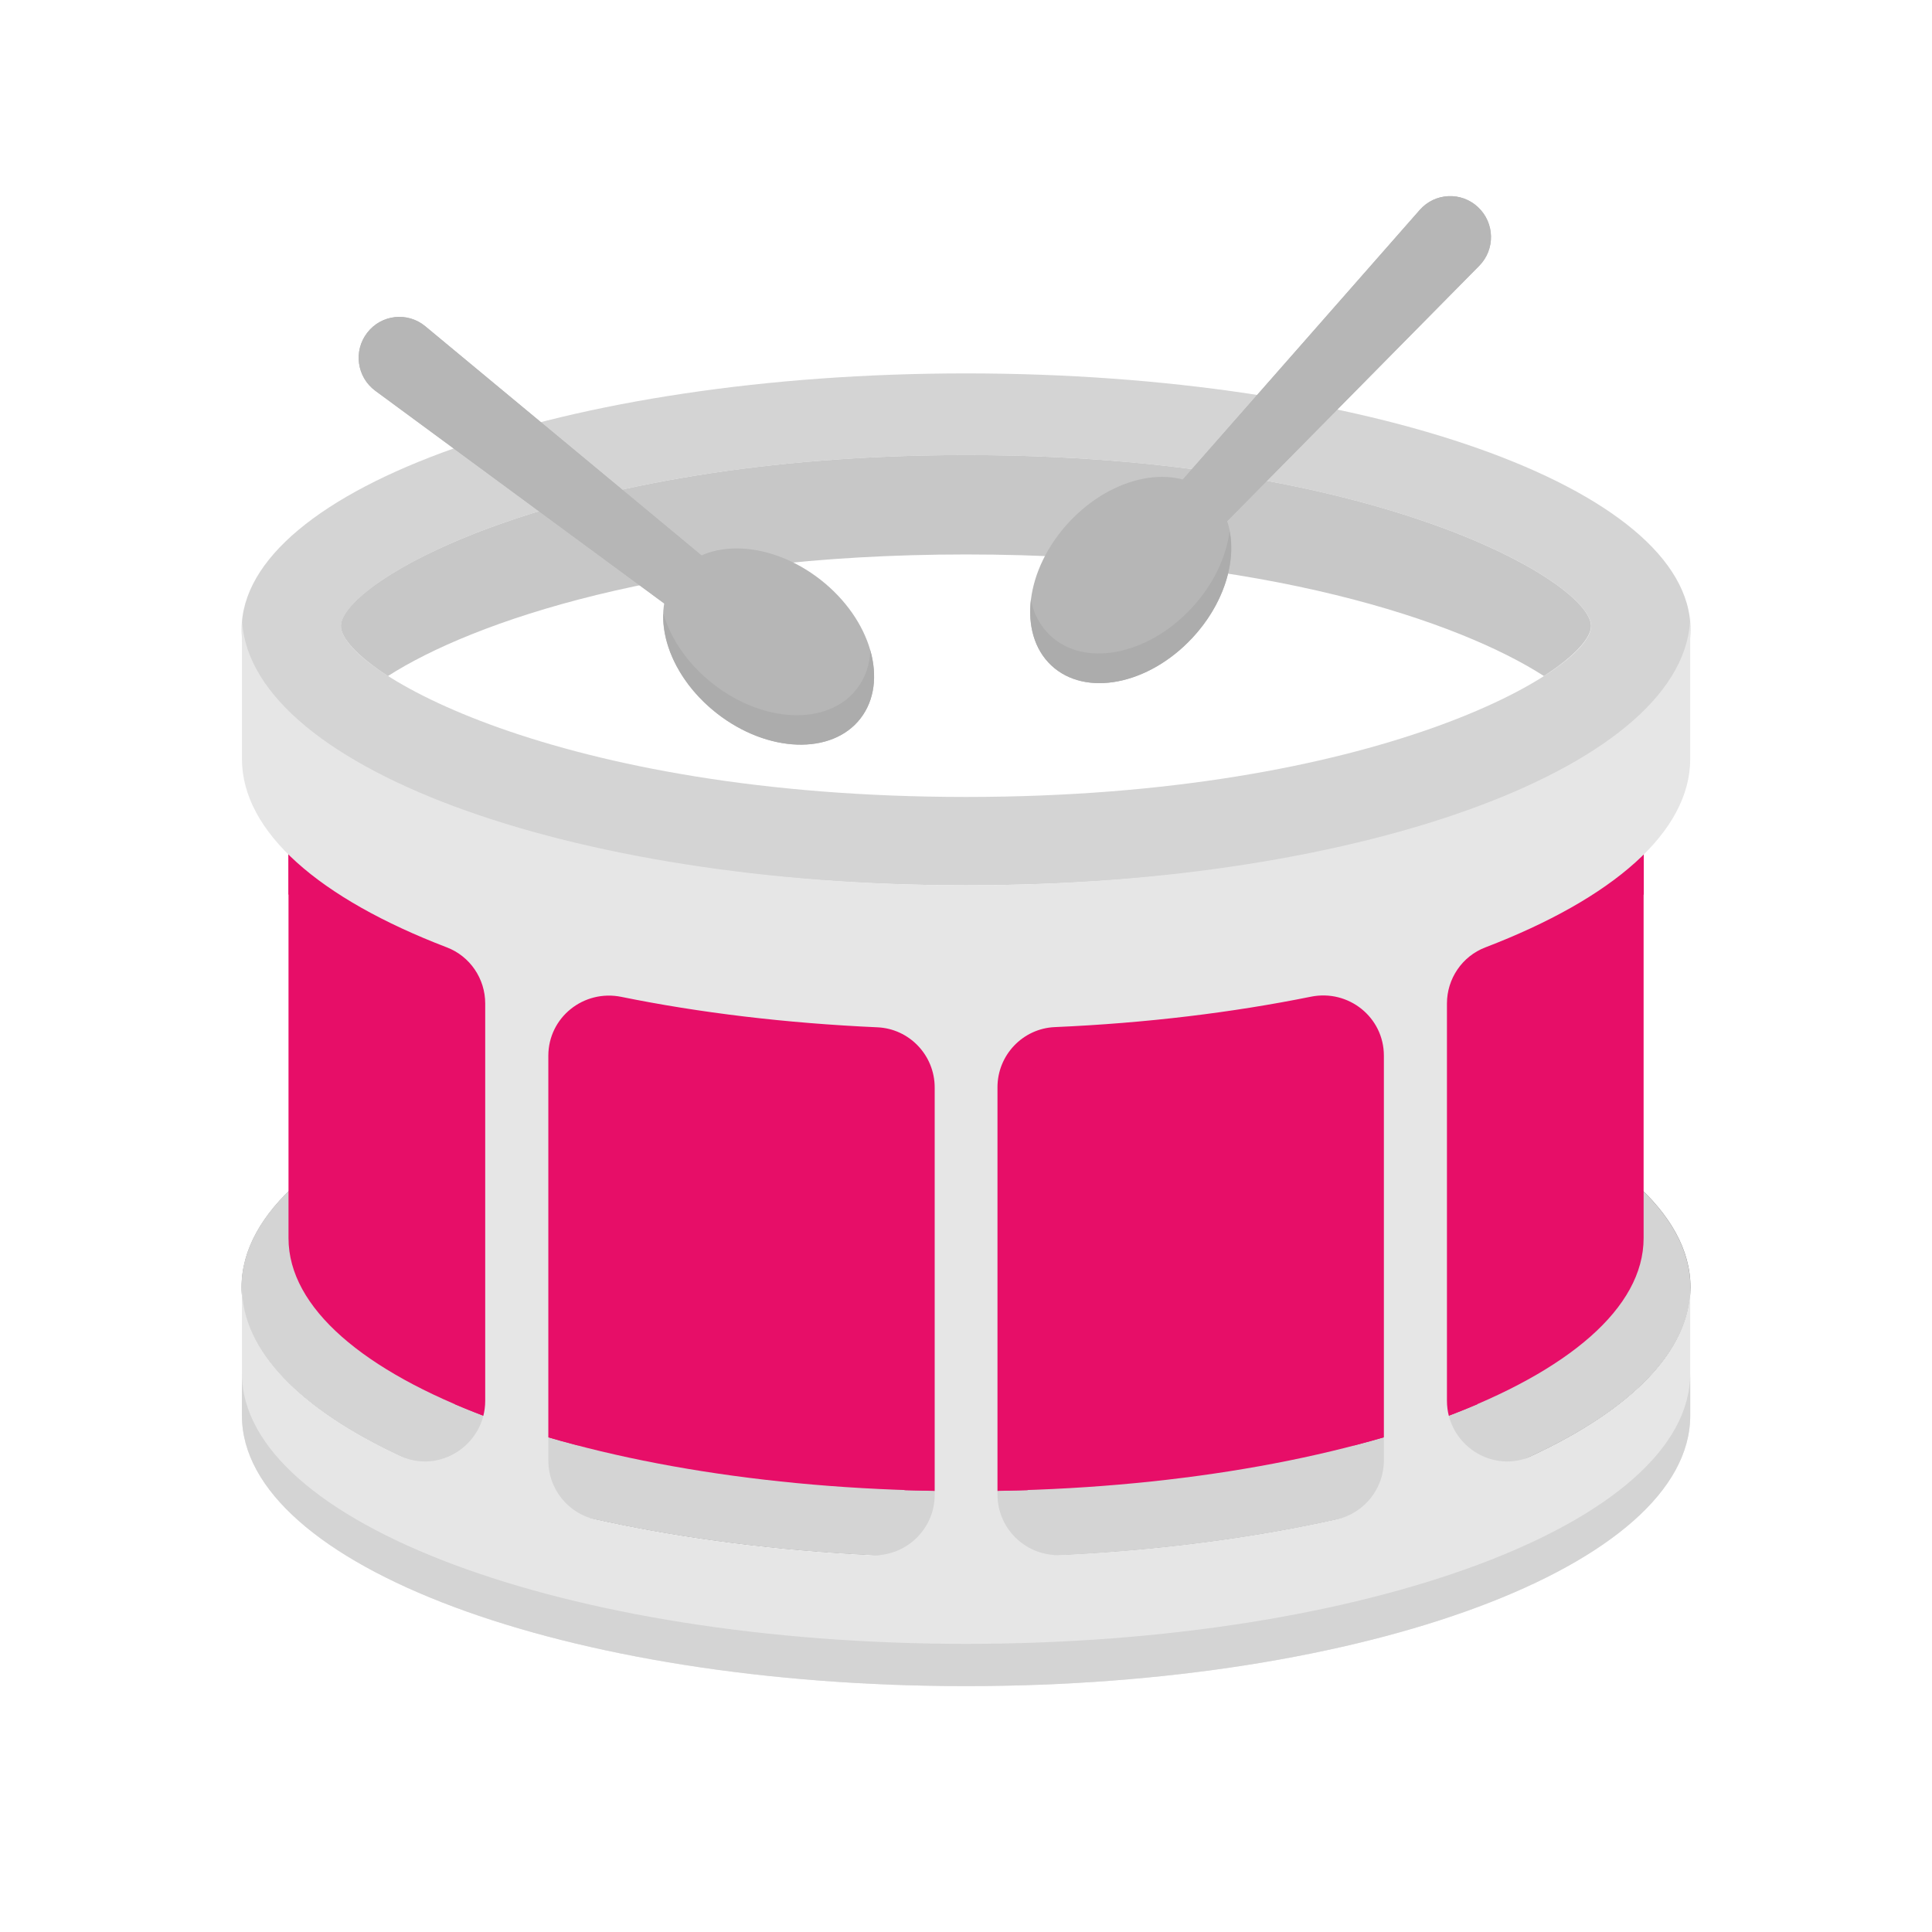
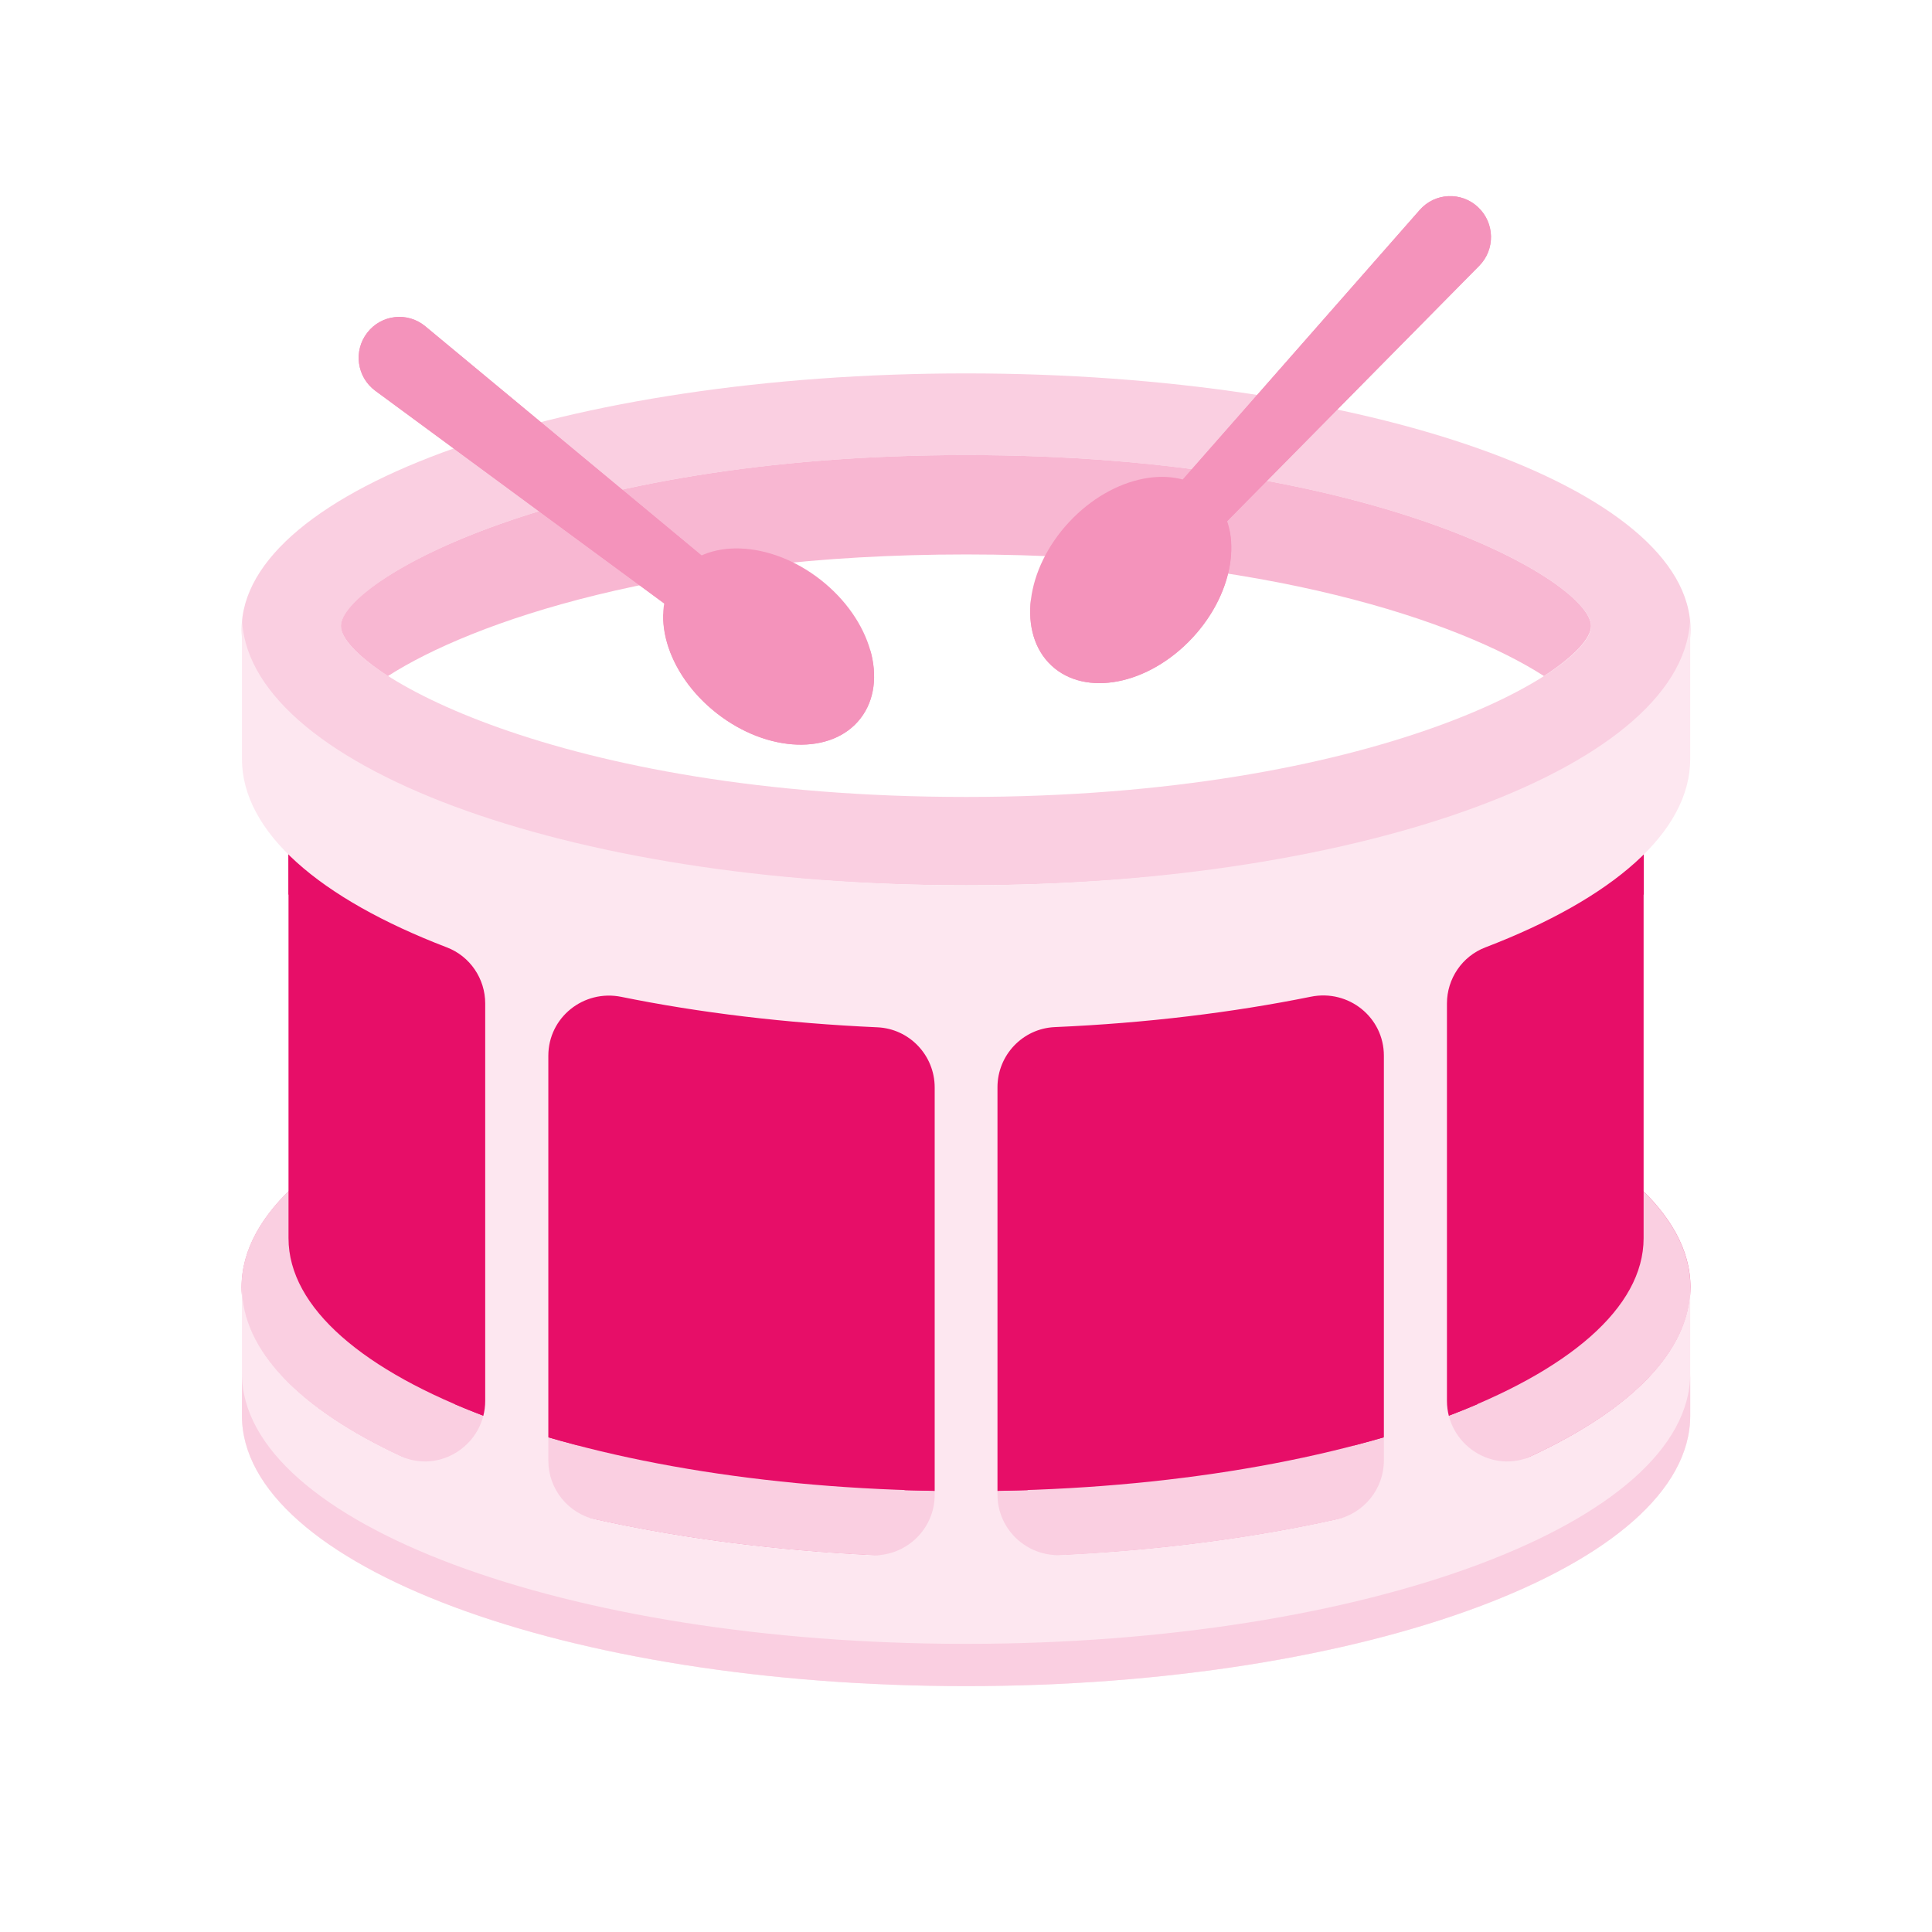
<svg xmlns="http://www.w3.org/2000/svg" width="48" height="48" viewBox="0 0 48 48" fill="none">
  <rect width="48" height="48" fill="#E1E1E1" />
  <g id="Oldies">
    <path d="M-434 -1392C-434 -1393.1 -433.105 -1394 -432 -1394H1924C1925.1 -1394 1926 -1393.1 1926 -1392V1808C1926 1809.1 1925.1 1810 1924 1810H-432C-433.105 1810 -434 1809.1 -434 1808V-1392Z" fill="#D5D5D5" />
-     <path d="M-432 -1394V-1393H1924V-1394V-1395H-432V-1394ZM1926 -1392H1925V1808H1926H1927V-1392H1926ZM1924 1810V1809H-432V1810V1811H1924V1810ZM-434 1808H-433V-1392H-434H-435V1808H-434ZM-432 1810V1809C-432.552 1809 -433 1808.55 -433 1808H-434H-435C-435 1809.66 -433.657 1811 -432 1811V1810ZM1926 1808H1925C1925 1808.55 1924.55 1809 1924 1809V1810V1811C1925.66 1811 1927 1809.66 1927 1808H1926ZM1924 -1394V-1393C1924.55 -1393 1925 -1392.55 1925 -1392H1926H1927C1927 -1393.66 1925.66 -1395 1924 -1395V-1394ZM-432 -1394V-1395C-433.657 -1395 -435 -1393.66 -435 -1392H-434H-433C-433 -1392.55 -432.552 -1393 -432 -1393V-1394Z" fill="black" fill-opacity="0.1" />
+     <path d="M-432 -1394V-1393H1924V-1394V-1395H-432V-1394ZM1926 -1392H1925V1808H1926H1927V-1392H1926ZM1924 1810V1809H-432V1810V1811H1924V1810ZM-434 1808H-433V-1392H-434H-435V1808H-434ZM-432 1810V1809C-432.552 1809 -433 1808.55 -433 1808H-434H-435C-435 1809.66 -433.657 1811 -432 1811V1810ZM1926 1808H1925C1925 1808.55 1924.55 1809 1924 1809V1810V1811C1925.66 1811 1927 1809.66 1927 1808H1926ZM1924 -1394V-1393C1924.55 -1393 1925 -1392.55 1925 -1392H1926H1927C1927 -1393.66 1925.66 -1395 1924 -1395V-1394ZM-432 -1394V-1395C-433.657 -1395 -435 -1393.66 -435 -1392H-434H-433C-433 -1392.55 -432.552 -1393 -432 -1393V-1394Z" fill="#1A1A1A" fill-opacity="0.1" />
    <g id="Pricing">
      <path d="M-231 -29C-231 -46.673 -216.673 -61 -199 -61H1691C1708.67 -61 1723 -46.673 1723 -29V85C1723 102.673 1708.67 117 1691 117H-199C-216.673 117 -231 102.673 -231 85V-29Z" fill="white" />
      <g id="Enterprise">
-         <path id="Vector" d="M42 31.98C42 35.688 33.938 38.693 24.001 38.693C14.057 38.693 6.003 35.688 6.003 31.98C6.003 28.273 14.057 25.261 24.001 25.261C33.938 25.261 42 28.273 42 31.98Z" fill="#838383" />
-         <path id="Vector_2" d="M41.997 31.977C41.997 33.846 39.956 35.533 36.671 36.743C35.799 37.072 34.828 37.361 33.79 37.616C30.967 38.299 27.608 38.694 24.003 38.694C14.059 38.694 6 35.69 6 31.977C6 28.273 14.059 25.26 24.003 25.26C27.608 25.26 30.967 25.655 33.79 26.338C34.828 26.593 35.799 26.882 36.671 27.211C39.956 28.429 41.997 30.117 41.997 31.977Z" fill="#D4D4D4" />
+         <path id="Vector" d="M42 31.98C42 35.688 33.938 38.693 24.001 38.693C14.057 38.693 6.003 35.688 6.003 31.98C6.003 28.273 14.057 25.261 24.001 25.261C33.938 25.261 42 28.273 42 31.98Z" fill="#F16EA4" />
+         <path id="Vector_2" d="M41.997 31.977C41.997 33.846 39.956 35.533 36.671 36.743C35.799 37.072 34.828 37.361 33.79 37.616C30.967 38.299 27.608 38.694 24.003 38.694C14.059 38.694 6 35.69 6 31.977C6 28.273 14.059 25.26 24.003 25.26C27.608 25.26 30.967 25.655 33.79 26.338C34.828 26.593 35.799 26.882 36.671 27.211C39.956 28.429 41.997 30.117 41.997 31.977Z" fill="#FACFE1" />
        <path id="Vector_3" d="M40.835 19.071V30.762C40.835 34.234 33.296 37.045 24.001 37.045C14.699 37.045 7.168 34.234 7.168 30.762V19.071C7.168 22.544 14.699 25.355 24.001 25.355C33.296 25.355 40.835 22.544 40.835 19.071Z" fill="#E70E68" />
        <path id="Vector_4" d="M24.002 25.355C14.703 25.355 7.166 22.543 7.166 19.07V22.22C8.081 22.97 9.318 23.652 10.833 24.237C11.118 24.35 11.306 24.627 11.306 24.927V34.804C11.306 34.834 11.306 34.857 11.298 34.887C12.206 35.277 13.233 35.622 14.373 35.914V26.232C14.373 25.82 14.711 25.482 15.131 25.482C15.183 25.482 15.236 25.49 15.288 25.505C17.305 25.91 19.488 26.172 21.768 26.27C22.165 26.292 22.473 26.615 22.473 27.02V37.024C22.975 37.039 23.485 37.047 24.002 37.047C24.52 37.047 25.03 37.039 25.532 37.024V27.012C25.532 26.615 25.847 26.285 26.237 26.27C28.502 26.172 30.685 25.91 32.717 25.497C32.77 25.49 32.822 25.482 32.874 25.482C33.294 25.482 33.632 25.82 33.632 26.225V35.914C34.772 35.622 35.799 35.277 36.707 34.887C36.699 34.857 36.699 34.834 36.699 34.804V24.927C36.699 24.627 36.887 24.35 37.172 24.237C38.687 23.652 39.924 22.97 40.839 22.22V19.07C40.839 22.543 33.294 25.355 24.002 25.355Z" fill="#E70E68" />
-         <path id="Vector_5" d="M42 15.639C42 19.15 33.938 21.995 24.001 21.995C14.057 21.995 6.003 19.15 6.003 15.639C6.003 12.128 14.057 9.277 24.001 9.277C33.938 9.277 42 12.128 42 15.639Z" fill="#D4D4D4" />
+         <path id="Vector_5" d="M42 15.639C42 19.15 33.938 21.995 24.001 21.995C14.057 21.995 6.003 19.15 6.003 15.639C6.003 12.128 14.057 9.277 24.001 9.277C33.938 9.277 42 12.128 42 15.639Z" fill="#FACFE1" />
        <path id="Vector_6" d="M24.001 19.8C13.812 19.8 8.473 16.647 8.473 15.557C8.473 14.465 13.812 11.307 24.001 11.307C34.191 11.307 39.531 14.465 39.531 15.557C39.531 16.647 34.191 19.8 24.001 19.8Z" fill="white" />
-         <path id="Vector_7" d="M39.528 15.553C39.528 15.85 39.133 16.294 38.359 16.796C36.276 15.454 31.428 13.775 24.003 13.775C16.578 13.775 11.729 15.454 9.639 16.796C8.865 16.294 8.47 15.85 8.47 15.553C8.47 14.467 13.812 11.306 24.003 11.306C34.194 11.306 39.528 14.467 39.528 15.553Z" fill="#C7C7C7" />
-         <path id="Vector_8" d="M41.993 18.853V15.283C41.993 18.995 33.939 21.995 24.002 21.995C14.058 21.995 6.011 18.995 6.011 15.283V18.853C6.011 20.678 7.949 22.329 11.103 23.538C11.678 23.758 12.055 24.316 12.055 24.931V34.801C12.055 35.887 10.927 36.631 9.943 36.172C7.48 35.024 6.011 33.566 6.011 31.977V35.172C6.011 38.884 14.058 41.891 24.002 41.891C33.939 41.891 41.993 38.884 41.993 35.172V31.977C41.993 33.566 40.524 35.024 38.061 36.172C37.077 36.631 35.949 35.887 35.949 34.801L35.949 24.931C35.949 24.316 36.327 23.758 36.902 23.538C40.056 22.329 41.993 20.678 41.993 18.853ZM21.642 38.64C19.167 38.521 16.851 38.214 14.802 37.755C14.113 37.601 13.623 36.993 13.623 36.287V26.232C13.623 25.276 14.501 24.576 15.438 24.767C17.37 25.16 19.518 25.421 21.798 25.523C22.595 25.558 23.222 26.22 23.222 27.018V37.139C23.222 37.998 22.5 38.681 21.642 38.64ZM33.2 37.753C31.148 38.209 28.835 38.519 26.361 38.635C25.503 38.675 24.782 37.992 24.782 37.134V27.013C24.782 26.214 25.41 25.552 26.208 25.518C28.488 25.419 30.634 25.154 32.568 24.763C33.504 24.573 34.382 25.273 34.382 26.228V36.284C34.382 36.991 33.89 37.599 33.2 37.753Z" fill="#E6E6E6" />
-         <path id="Vector_9" d="M24.002 40.841C14.058 40.841 6.011 37.834 6.011 34.122V35.172C6.011 38.884 14.058 41.891 24.002 41.891C33.939 41.891 41.993 38.884 41.993 35.172V34.122C41.993 37.834 33.939 40.841 24.002 40.841Z" fill="#D4D4D4" />
+         <path id="Vector_7" d="M39.528 15.553C39.528 15.85 39.133 16.294 38.359 16.796C36.276 15.454 31.428 13.775 24.003 13.775C16.578 13.775 11.729 15.454 9.639 16.796C8.865 16.294 8.47 15.85 8.47 15.553C8.47 14.467 13.812 11.306 24.003 11.306C34.194 11.306 39.528 14.467 39.528 15.553Z" fill="#F8B7D2" />
+         <path id="Vector_8" d="M41.993 18.853V15.283C41.993 18.995 33.939 21.995 24.002 21.995C14.058 21.995 6.011 18.995 6.011 15.283V18.853C6.011 20.678 7.949 22.329 11.103 23.538C11.678 23.758 12.055 24.316 12.055 24.931V34.801C12.055 35.887 10.927 36.631 9.943 36.172C7.48 35.024 6.011 33.566 6.011 31.977V35.172C6.011 38.884 14.058 41.891 24.002 41.891C33.939 41.891 41.993 38.884 41.993 35.172V31.977C41.993 33.566 40.524 35.024 38.061 36.172C37.077 36.631 35.949 35.887 35.949 34.801L35.949 24.931C35.949 24.316 36.327 23.758 36.902 23.538C40.056 22.329 41.993 20.678 41.993 18.853ZM21.642 38.64C19.167 38.521 16.851 38.214 14.802 37.755C14.113 37.601 13.623 36.993 13.623 36.287V26.232C13.623 25.276 14.501 24.576 15.438 24.767C17.37 25.16 19.518 25.421 21.798 25.523C22.595 25.558 23.222 26.22 23.222 27.018V37.139C23.222 37.998 22.5 38.681 21.642 38.64ZM33.2 37.753C31.148 38.209 28.835 38.519 26.361 38.635C25.503 38.675 24.782 37.992 24.782 37.134V27.013C24.782 26.214 25.41 25.552 26.208 25.518C28.488 25.419 30.634 25.154 32.568 24.763C33.504 24.573 34.382 25.273 34.382 26.228V36.284C34.382 36.991 33.89 37.599 33.2 37.753Z" fill="#FDE7F0" />
+         <path id="Vector_9" d="M24.002 40.841C14.058 40.841 6.011 37.834 6.011 34.122V35.172C6.011 38.884 14.058 41.891 24.002 41.891C33.939 41.891 41.993 38.884 41.993 35.172V34.122C41.993 37.834 33.939 40.841 24.002 40.841Z" fill="#FACFE1" />
        <g id="Right">
-           <path id="Vector_10" d="M36.75 6.603L28.951 14.503L27.944 13.556L35.275 5.216C35.652 4.787 36.307 4.756 36.722 5.146L36.724 5.148C37.139 5.538 37.151 6.197 36.75 6.603Z" fill="#B6B6B6" />
-           <path id="Vector_11" d="M36.751 6.605L31.039 12.39L28.951 14.506L27.944 13.559L29.904 11.324L35.272 5.216C35.651 4.784 36.305 4.758 36.719 5.147L36.723 5.151C37.137 5.539 37.154 6.197 36.751 6.605Z" fill="#B6B6B6" />
-           <path id="Vector_12" d="M29.625 15.848C28.533 17.02 26.965 17.324 26.12 16.531C25.273 15.734 25.471 14.142 26.562 12.97C27.651 11.802 29.223 11.494 30.071 12.291C30.915 13.084 30.713 14.68 29.625 15.848Z" fill="#B6B6B6" />
-           <path id="Vector_13" d="M29.622 15.848C28.533 17.017 26.963 17.325 26.119 16.532C25.697 16.136 25.539 15.539 25.613 14.898C25.68 15.247 25.841 15.553 26.095 15.791C26.943 16.588 28.509 16.284 29.603 15.11C30.147 14.526 30.466 13.837 30.549 13.196C30.71 14.004 30.382 15.032 29.622 15.848Z" fill="#ACACAC" />
+           <path id="Vector_10" d="M36.75 6.603L28.951 14.503L27.944 13.556L35.275 5.216C35.652 4.787 36.307 4.756 36.722 5.146L36.724 5.148C37.139 5.538 37.151 6.197 36.75 6.603Z" fill="#F493BB" />
+           <path id="Vector_11" d="M36.751 6.605L31.039 12.39L28.951 14.506L27.944 13.559L29.904 11.324L35.272 5.216C35.651 4.784 36.305 4.758 36.719 5.147L36.723 5.151C37.137 5.539 37.154 6.197 36.751 6.605Z" fill="#F493BB" />
+           <path id="Vector_12" d="M29.625 15.848C28.533 17.02 26.965 17.324 26.12 16.531C25.273 15.734 25.471 14.142 26.562 12.97C27.651 11.802 29.223 11.494 30.071 12.291C30.915 13.084 30.713 14.68 29.625 15.848Z" fill="#F493BB" />
+           <path id="Vector_13" d="M29.622 15.848C28.533 17.017 26.963 17.325 26.119 16.532C25.697 16.136 25.539 15.539 25.613 14.898C25.68 15.247 25.841 15.553 26.095 15.791C26.943 16.588 28.509 16.284 29.603 15.11C30.147 14.526 30.466 13.837 30.549 13.196C30.71 14.004 30.382 15.032 29.622 15.848Z" fill="#F493BB" />
        </g>
        <g id="Left">
-           <path id="Vector_14" d="M9.325 9.707L18.265 16.289L19.111 15.196L10.566 8.107C10.126 7.742 9.474 7.813 9.125 8.264L9.124 8.266C8.774 8.717 8.866 9.369 9.325 9.707Z" fill="#B6B6B6" />
-           <path id="Vector_15" d="M9.324 9.71L15.871 14.529L18.264 16.293L19.111 15.199L16.825 13.298L10.567 8.106C10.125 7.739 9.475 7.815 9.127 8.264L9.124 8.268C8.776 8.717 8.862 9.369 9.324 9.71Z" fill="#B6B6B6" />
-           <path id="Vector_16" d="M17.809 17.723C19.071 18.71 20.668 18.765 21.377 17.849C22.09 16.929 21.645 15.388 20.383 14.401C19.125 13.418 17.524 13.36 16.812 14.279C16.102 15.195 16.551 16.74 17.809 17.723Z" fill="#B6B6B6" />
-           <path id="Vector_17" d="M17.811 17.722C19.071 18.707 20.67 18.765 21.379 17.85C21.734 17.393 21.797 16.778 21.623 16.157C21.611 16.512 21.5 16.839 21.287 17.115C20.574 18.034 18.979 17.979 17.716 16.991C17.086 16.499 16.663 15.868 16.482 15.248C16.449 16.072 16.933 17.036 17.811 17.722Z" fill="#ACACAC" />
+           <path id="Vector_14" d="M9.325 9.707L18.265 16.289L19.111 15.196L10.566 8.107C10.126 7.742 9.474 7.813 9.125 8.264L9.124 8.266C8.774 8.717 8.866 9.369 9.325 9.707Z" fill="#F493BB" />
+           <path id="Vector_15" d="M9.324 9.71L15.871 14.529L18.264 16.293L19.111 15.199L16.825 13.298L10.567 8.106C10.125 7.739 9.475 7.815 9.127 8.264L9.124 8.268C8.776 8.717 8.862 9.369 9.324 9.71Z" fill="#F493BB" />
+           <path id="Vector_16" d="M17.809 17.723C19.071 18.71 20.668 18.765 21.377 17.849C22.09 16.929 21.645 15.388 20.383 14.401C19.125 13.418 17.524 13.36 16.812 14.279C16.102 15.195 16.551 16.74 17.809 17.723Z" fill="#F493BB" />
+           <path id="Vector_17" d="M17.811 17.722C19.071 18.707 20.67 18.765 21.379 17.85C21.734 17.393 21.797 16.778 21.623 16.157C21.611 16.512 21.5 16.839 21.287 17.115C20.574 18.034 18.979 17.979 17.716 16.991C17.086 16.499 16.663 15.868 16.482 15.248C16.449 16.072 16.933 17.036 17.811 17.722Z" fill="#F493BB" />
        </g>
      </g>
    </g>
  </g>
</svg>
